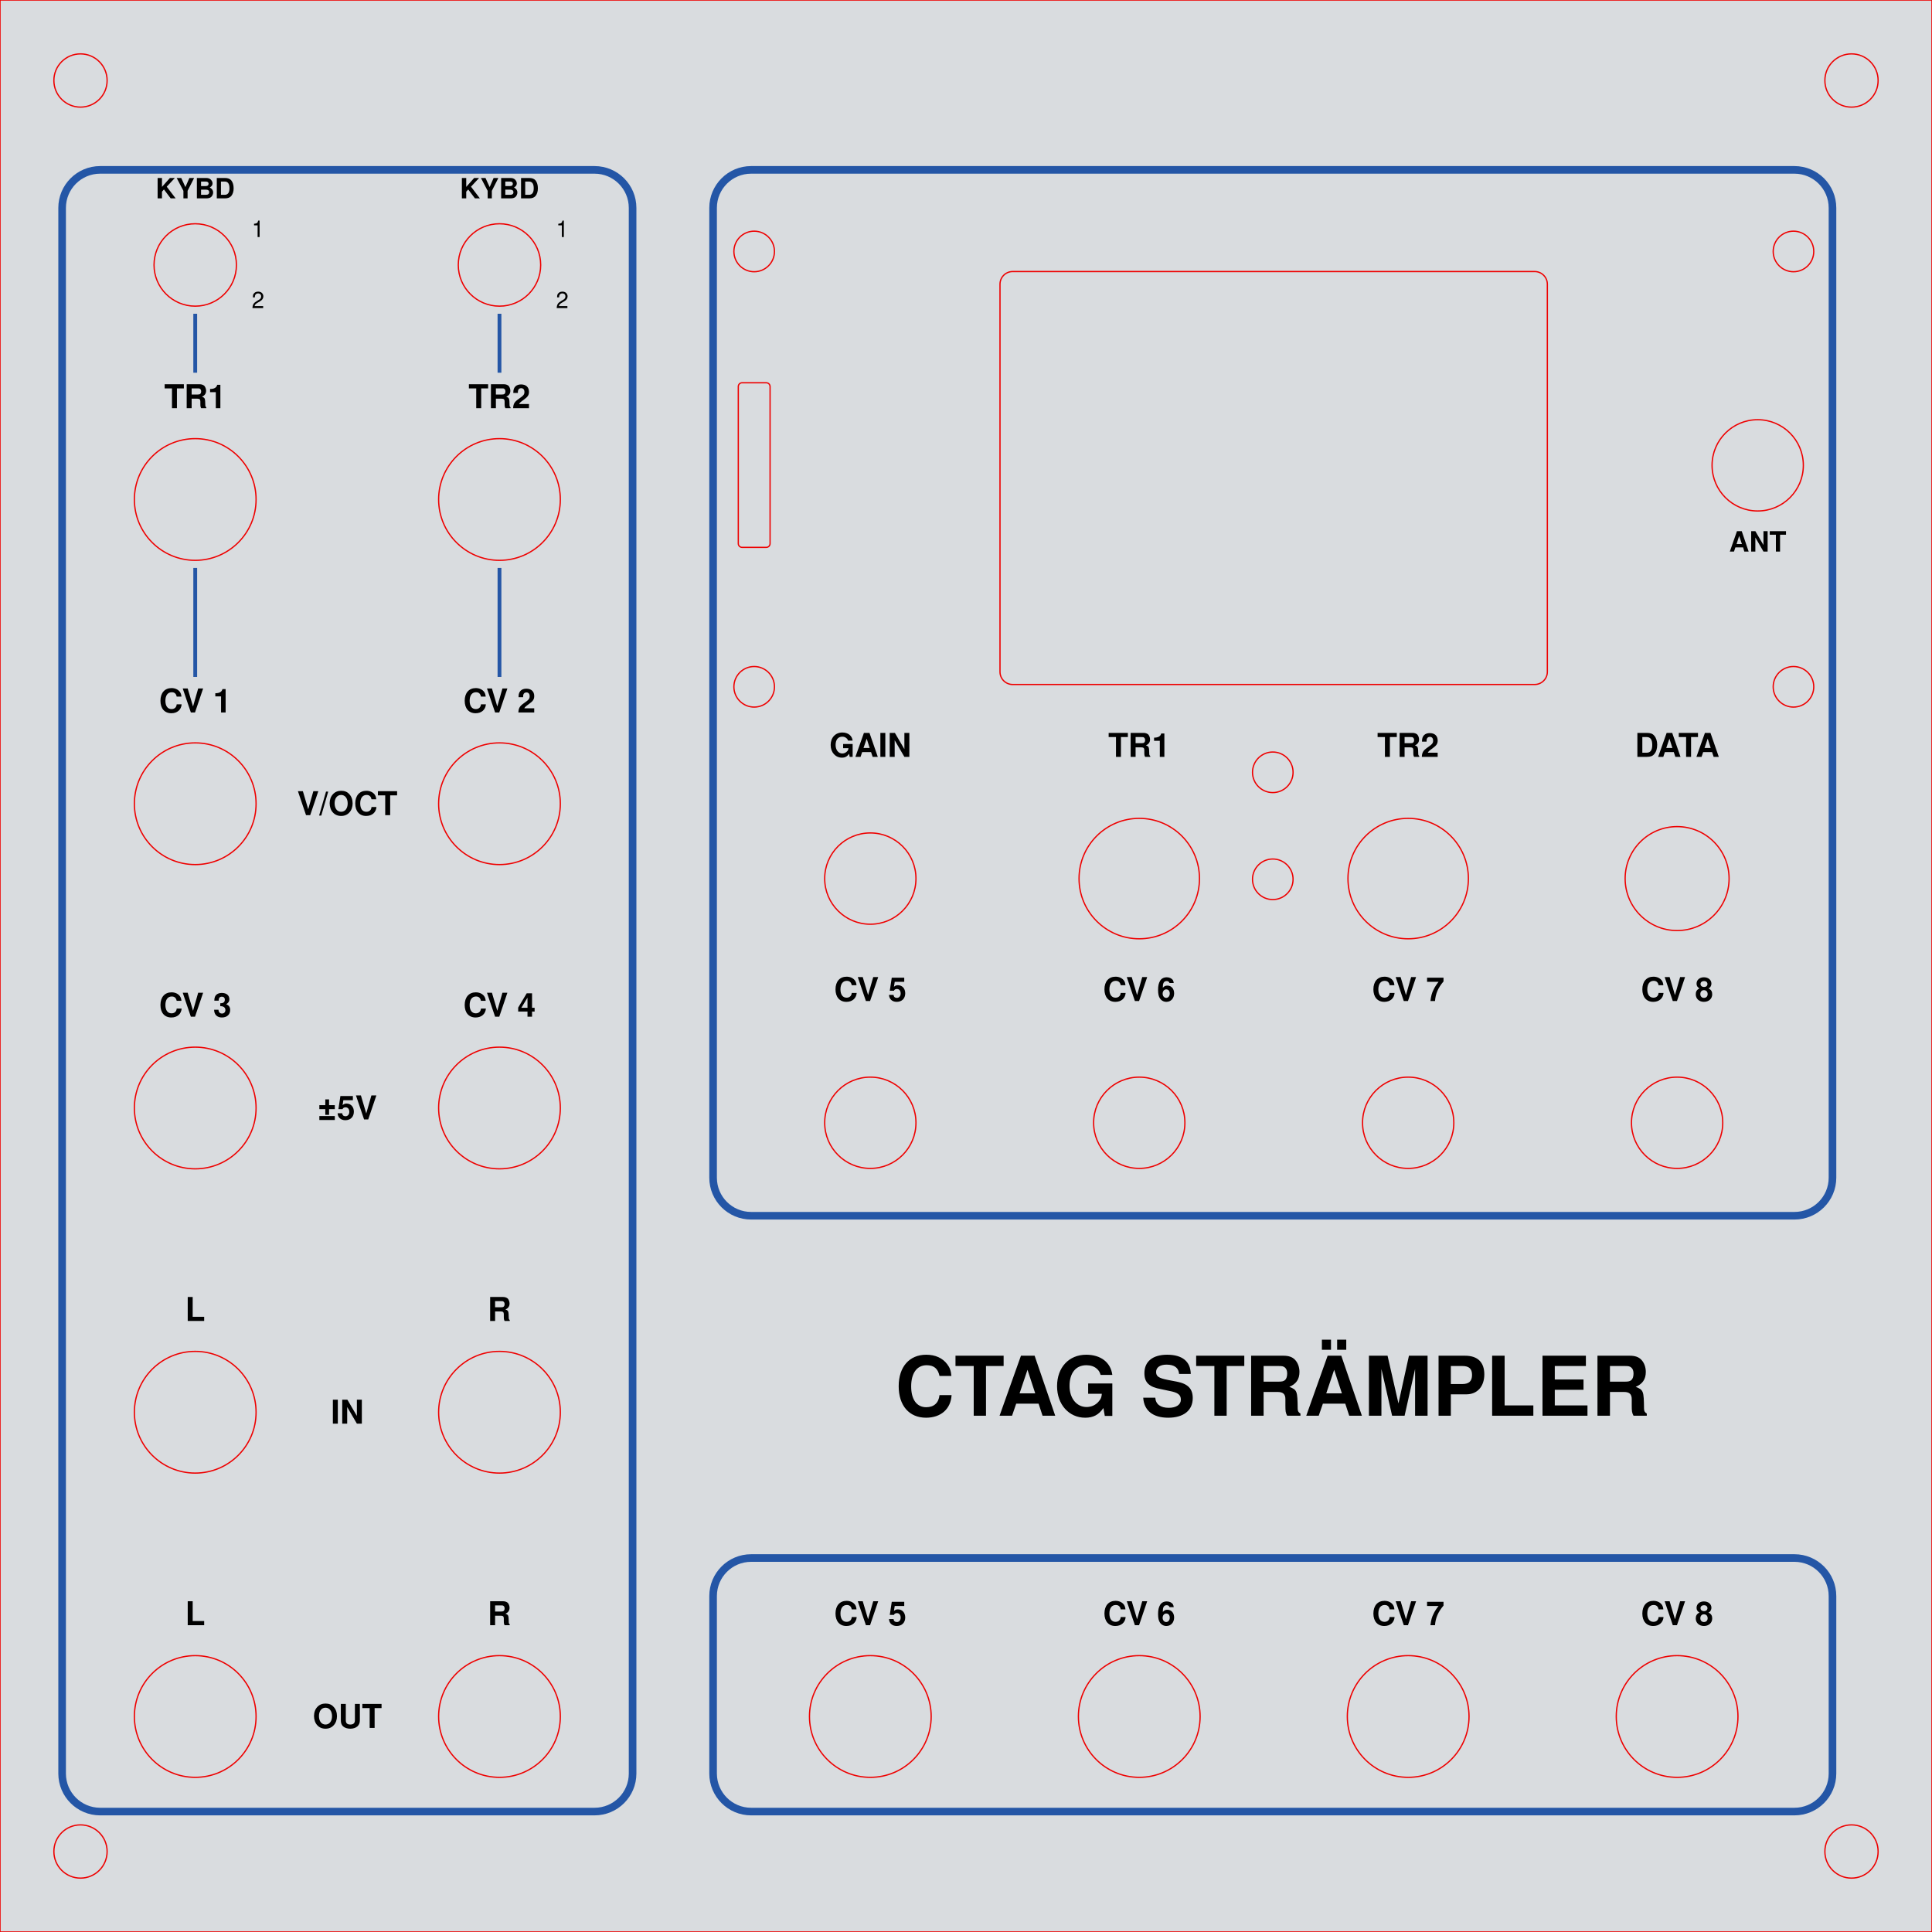
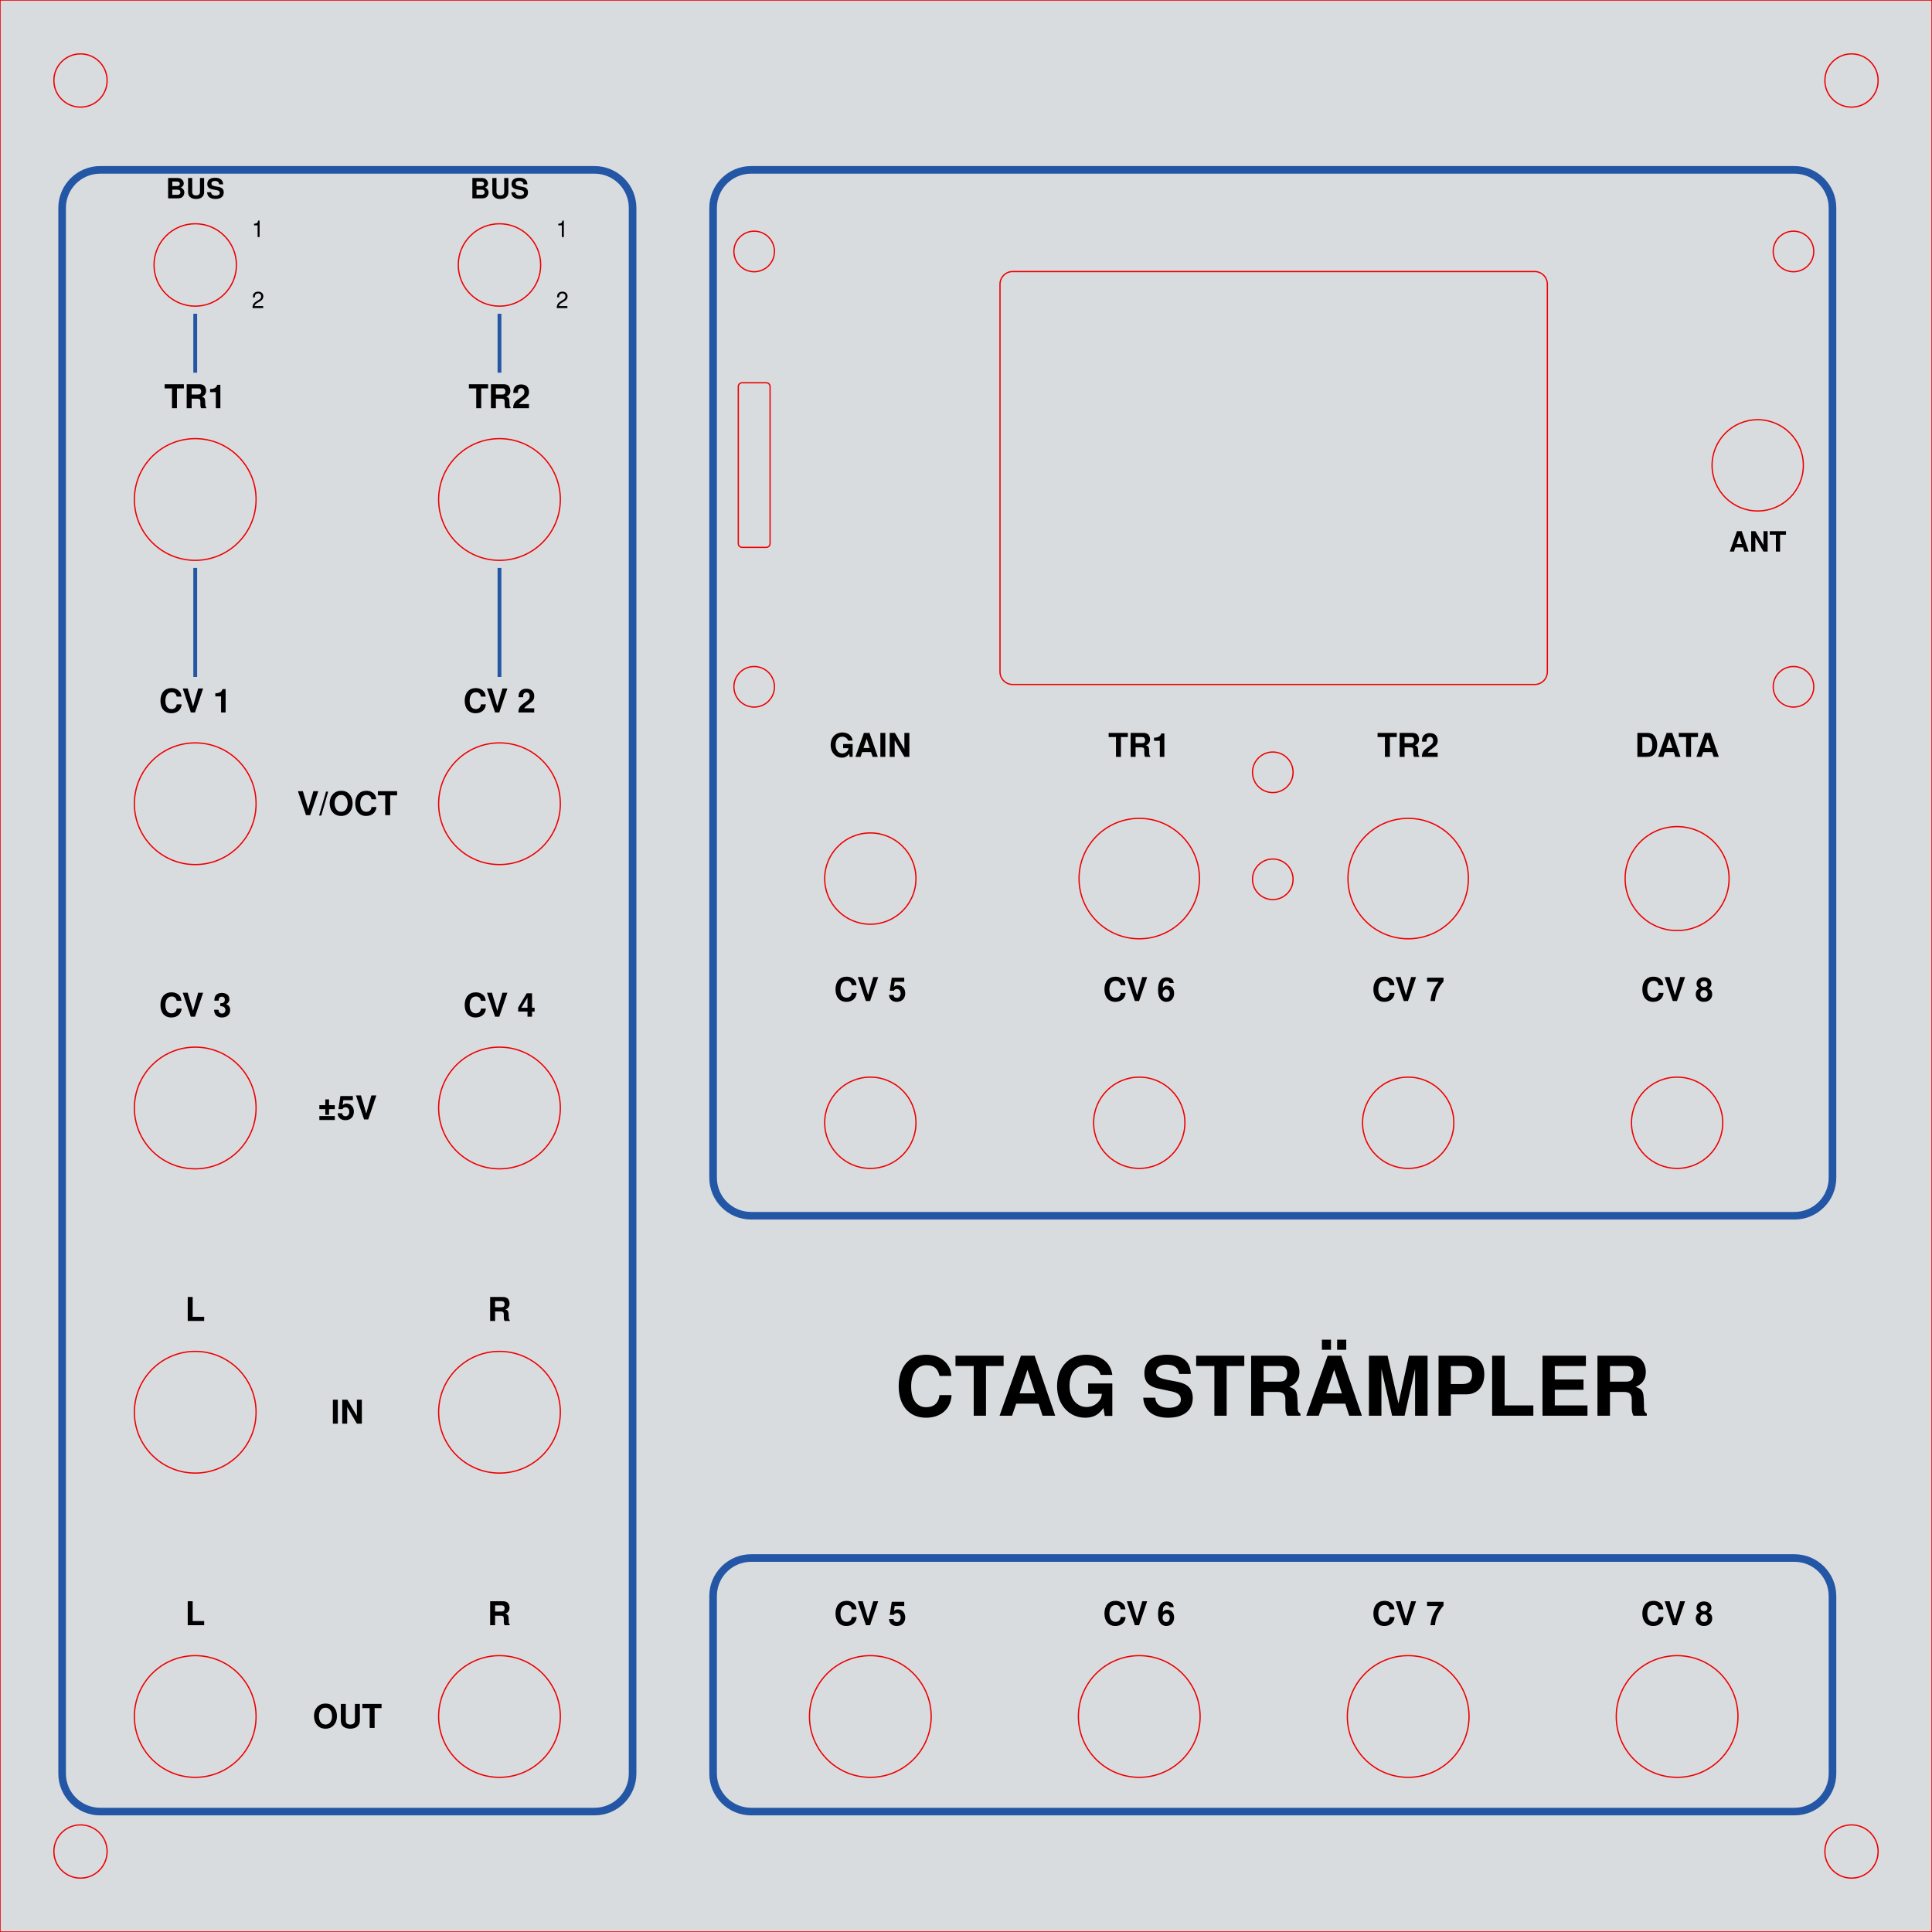
<svg xmlns="http://www.w3.org/2000/svg" width="152.4mm" height="152.4mm" viewBox="0 0 152.4 152.4">
  <rect width="100%" height="100%" fill="#d9dcdf" />
  <g id="ART">
    <text x="68.653" y="78.966" font-family="Helvetica, Arial, sans-serif" font-size="2.6" font-weight="bold" text-anchor="middle" fill="#000">CV 5</text>
    <text x="89.867" y="78.966" font-family="Helvetica, Arial, sans-serif" font-size="2.6" font-weight="bold" text-anchor="middle" fill="#000">CV 6</text>
    <text x="111.080" y="78.966" font-family="Helvetica, Arial, sans-serif" font-size="2.6" font-weight="bold" text-anchor="middle" fill="#000">CV 7</text>
    <text x="132.294" y="78.966" font-family="Helvetica, Arial, sans-serif" font-size="2.6" font-weight="bold" text-anchor="middle" fill="#000">CV 8</text>
    <text x="68.653" y="59.704" font-family="Helvetica, Arial, sans-serif" font-size="2.6" font-weight="bold" text-anchor="middle" fill="#000">GAIN</text>
    <text x="132.294" y="59.704" font-family="Helvetica, Arial, sans-serif" font-size="2.6" font-weight="bold" text-anchor="middle" fill="#000">DATA</text>
    <text x="89.867" y="59.704" font-family="Helvetica, Arial, sans-serif" font-size="2.6" font-weight="bold" text-anchor="middle" fill="#000">TR1</text>
    <text x="111.080" y="59.704" font-family="Helvetica, Arial, sans-serif" font-size="2.6" font-weight="bold" text-anchor="middle" fill="#000">TR2</text>
    <text x="138.651" y="43.507" font-family="Helvetica, Arial, sans-serif" font-size="2.2" font-weight="bold" text-anchor="middle" fill="#000">ANT</text>
    <text x="15.400" y="32.200" font-family="Helvetica, Arial, sans-serif" font-size="2.6" font-weight="bold" text-anchor="middle" fill="#000">TR1</text>
    <text x="39.400" y="32.200" font-family="Helvetica, Arial, sans-serif" font-size="2.6" font-weight="bold" text-anchor="middle" fill="#000">TR2</text>
    <text x="15.400" y="56.200" font-family="Helvetica, Arial, sans-serif" font-size="2.6" font-weight="bold" text-anchor="middle" fill="#000">CV 1</text>
    <text x="39.400" y="56.200" font-family="Helvetica, Arial, sans-serif" font-size="2.6" font-weight="bold" text-anchor="middle" fill="#000">CV 2</text>
    <text x="15.400" y="80.200" font-family="Helvetica, Arial, sans-serif" font-size="2.6" font-weight="bold" text-anchor="middle" fill="#000">CV 3</text>
    <text x="39.400" y="80.200" font-family="Helvetica, Arial, sans-serif" font-size="2.6" font-weight="bold" text-anchor="middle" fill="#000">CV 4</text>
    <text x="15.400" y="104.200" font-family="Helvetica, Arial, sans-serif" font-size="2.6" font-weight="bold" text-anchor="middle" fill="#000">L</text>
    <text x="39.400" y="104.200" font-family="Helvetica, Arial, sans-serif" font-size="2.6" font-weight="bold" text-anchor="middle" fill="#000">R</text>
    <text x="15.400" y="128.200" font-family="Helvetica, Arial, sans-serif" font-size="2.6" font-weight="bold" text-anchor="middle" fill="#000">L</text>
    <text x="39.400" y="128.200" font-family="Helvetica, Arial, sans-serif" font-size="2.6" font-weight="bold" text-anchor="middle" fill="#000">R</text>
    <text x="68.653" y="128.200" font-family="Helvetica, Arial, sans-serif" font-size="2.6" font-weight="bold" text-anchor="middle" fill="#000">CV 5</text>
    <text x="89.867" y="128.200" font-family="Helvetica, Arial, sans-serif" font-size="2.6" font-weight="bold" text-anchor="middle" fill="#000">CV 6</text>
    <text x="111.080" y="128.200" font-family="Helvetica, Arial, sans-serif" font-size="2.6" font-weight="bold" text-anchor="middle" fill="#000">CV 7</text>
    <text x="132.294" y="128.200" font-family="Helvetica, Arial, sans-serif" font-size="2.6" font-weight="bold" text-anchor="middle" fill="#000">CV 8</text>
    <text x="27.400" y="64.300" font-family="Helvetica, Arial, sans-serif" font-size="2.6" font-weight="bold" text-anchor="middle" fill="#000">V/OCT</text>
    <text x="27.400" y="88.300" font-family="Helvetica, Arial, sans-serif" font-size="2.6" font-weight="bold" text-anchor="middle" fill="#000">±5V</text>
    <text x="27.400" y="112.300" font-family="Helvetica, Arial, sans-serif" font-size="2.6" font-weight="bold" text-anchor="middle" fill="#000">IN</text>
    <text x="27.400" y="136.300" font-family="Helvetica, Arial, sans-serif" font-size="2.6" font-weight="bold" text-anchor="middle" fill="#000">OUT</text>
-     <text x="15.400" y="15.650" font-family="Helvetica, Arial, sans-serif" font-size="2.2" font-weight="bold" text-anchor="middle" fill="#000">KYBD</text>
+     <text x="15.400" y="15.650" font-family="Helvetica, Arial, sans-serif" font-size="2.2" font-weight="bold" text-anchor="middle" fill="#000">BUS</text>
    <text x="19.850" y="18.700" font-family="Helvetica, Arial, sans-serif" font-size="1.8" font-weight="normal" text-anchor="start" fill="#000">1</text>
    <text x="19.850" y="24.300" font-family="Helvetica, Arial, sans-serif" font-size="1.8" font-weight="normal" text-anchor="start" fill="#000">2</text>
    <line x1="15.400" y1="24.750" x2="15.400" y2="29.400" stroke="#2456A6" stroke-width="0.3" />
    <line x1="15.400" y1="44.800" x2="15.400" y2="53.400" stroke="#2456A6" stroke-width="0.3" />
-     <text x="39.400" y="15.650" font-family="Helvetica, Arial, sans-serif" font-size="2.2" font-weight="bold" text-anchor="middle" fill="#000">KYBD</text>
+     <text x="39.400" y="15.650" font-family="Helvetica, Arial, sans-serif" font-size="2.2" font-weight="bold" text-anchor="middle" fill="#000">BUS</text>
    <text x="43.850" y="18.700" font-family="Helvetica, Arial, sans-serif" font-size="1.8" font-weight="normal" text-anchor="start" fill="#000">1</text>
    <text x="43.850" y="24.300" font-family="Helvetica, Arial, sans-serif" font-size="1.8" font-weight="normal" text-anchor="start" fill="#000">2</text>
    <line x1="39.400" y1="24.750" x2="39.400" y2="29.400" stroke="#2456A6" stroke-width="0.3" />
    <line x1="39.400" y1="44.800" x2="39.400" y2="53.400" stroke="#2456A6" stroke-width="0.3" />
    <rect x="56.250" y="13.400" width="88.300" height="82.500" rx="3.000" fill="none" stroke="#2456A6" stroke-width="0.6" />
    <rect x="56.250" y="122.900" width="88.300" height="20.000" rx="3.000" fill="none" stroke="#2456A6" stroke-width="0.6" />
    <text x="100.400" y="111.675" font-family="Helvetica, Arial, sans-serif" font-size="6.5" font-weight="bold" text-anchor="middle" fill="#000">CTAG STRÄMPLER</text>
    <rect x="4.900" y="13.400" width="45.000" height="129.500" rx="3.000" fill="none" stroke="#2456A6" stroke-width="0.6" />
  </g>
  <g id="CUT" fill="none" stroke="#e00" stroke-width="0.1">
    <rect x="0" y="0" width="152.4" height="152.4" />
    <circle cx="6.350" cy="146.050" r="2.100" />
    <circle cx="146.050" cy="146.050" r="2.100" />
    <circle cx="6.350" cy="6.350" r="2.100" />
    <circle cx="146.050" cy="6.350" r="2.100" />
    <circle cx="68.653" cy="88.566" r="3.600" />
    <circle cx="89.867" cy="88.566" r="3.600" />
    <circle cx="111.080" cy="88.566" r="3.600" />
    <circle cx="132.294" cy="88.566" r="3.600" />
    <circle cx="68.653" cy="69.304" r="3.600" />
    <circle cx="132.294" cy="69.304" r="4.100" />
    <circle cx="89.867" cy="69.304" r="4.750" />
    <circle cx="111.080" cy="69.304" r="4.750" />
    <circle cx="100.400" cy="69.360" r="1.600" />
    <circle cx="138.651" cy="36.707" r="3.600" />
    <circle cx="59.491" cy="54.176" r="1.600" />
    <circle cx="141.473" cy="54.176" r="1.600" />
    <circle cx="59.491" cy="19.835" r="1.600" />
    <circle cx="141.473" cy="19.835" r="1.600" />
    <circle cx="100.400" cy="60.921" r="1.600" />
    <rect x="78.882" y="21.419" width="43.176" height="32.576" rx="1.000" />
    <rect x="58.238" y="30.193" width="2.507" height="12.985" rx="0.300" />
    <circle cx="15.400" cy="39.400" r="4.800" />
    <circle cx="39.400" cy="39.400" r="4.800" />
    <circle cx="15.400" cy="63.400" r="4.800" />
    <circle cx="39.400" cy="63.400" r="4.800" />
    <circle cx="15.400" cy="87.400" r="4.800" />
    <circle cx="39.400" cy="87.400" r="4.800" />
    <circle cx="15.400" cy="111.400" r="4.800" />
    <circle cx="39.400" cy="111.400" r="4.800" />
    <circle cx="15.400" cy="135.400" r="4.800" />
    <circle cx="39.400" cy="135.400" r="4.800" />
    <circle cx="68.653" cy="135.400" r="4.800" />
    <circle cx="89.867" cy="135.400" r="4.800" />
    <circle cx="111.080" cy="135.400" r="4.800" />
    <circle cx="132.294" cy="135.400" r="4.800" />
    <circle cx="15.400" cy="20.900" r="3.250" />
    <circle cx="39.400" cy="20.900" r="3.250" />
  </g>
</svg>
